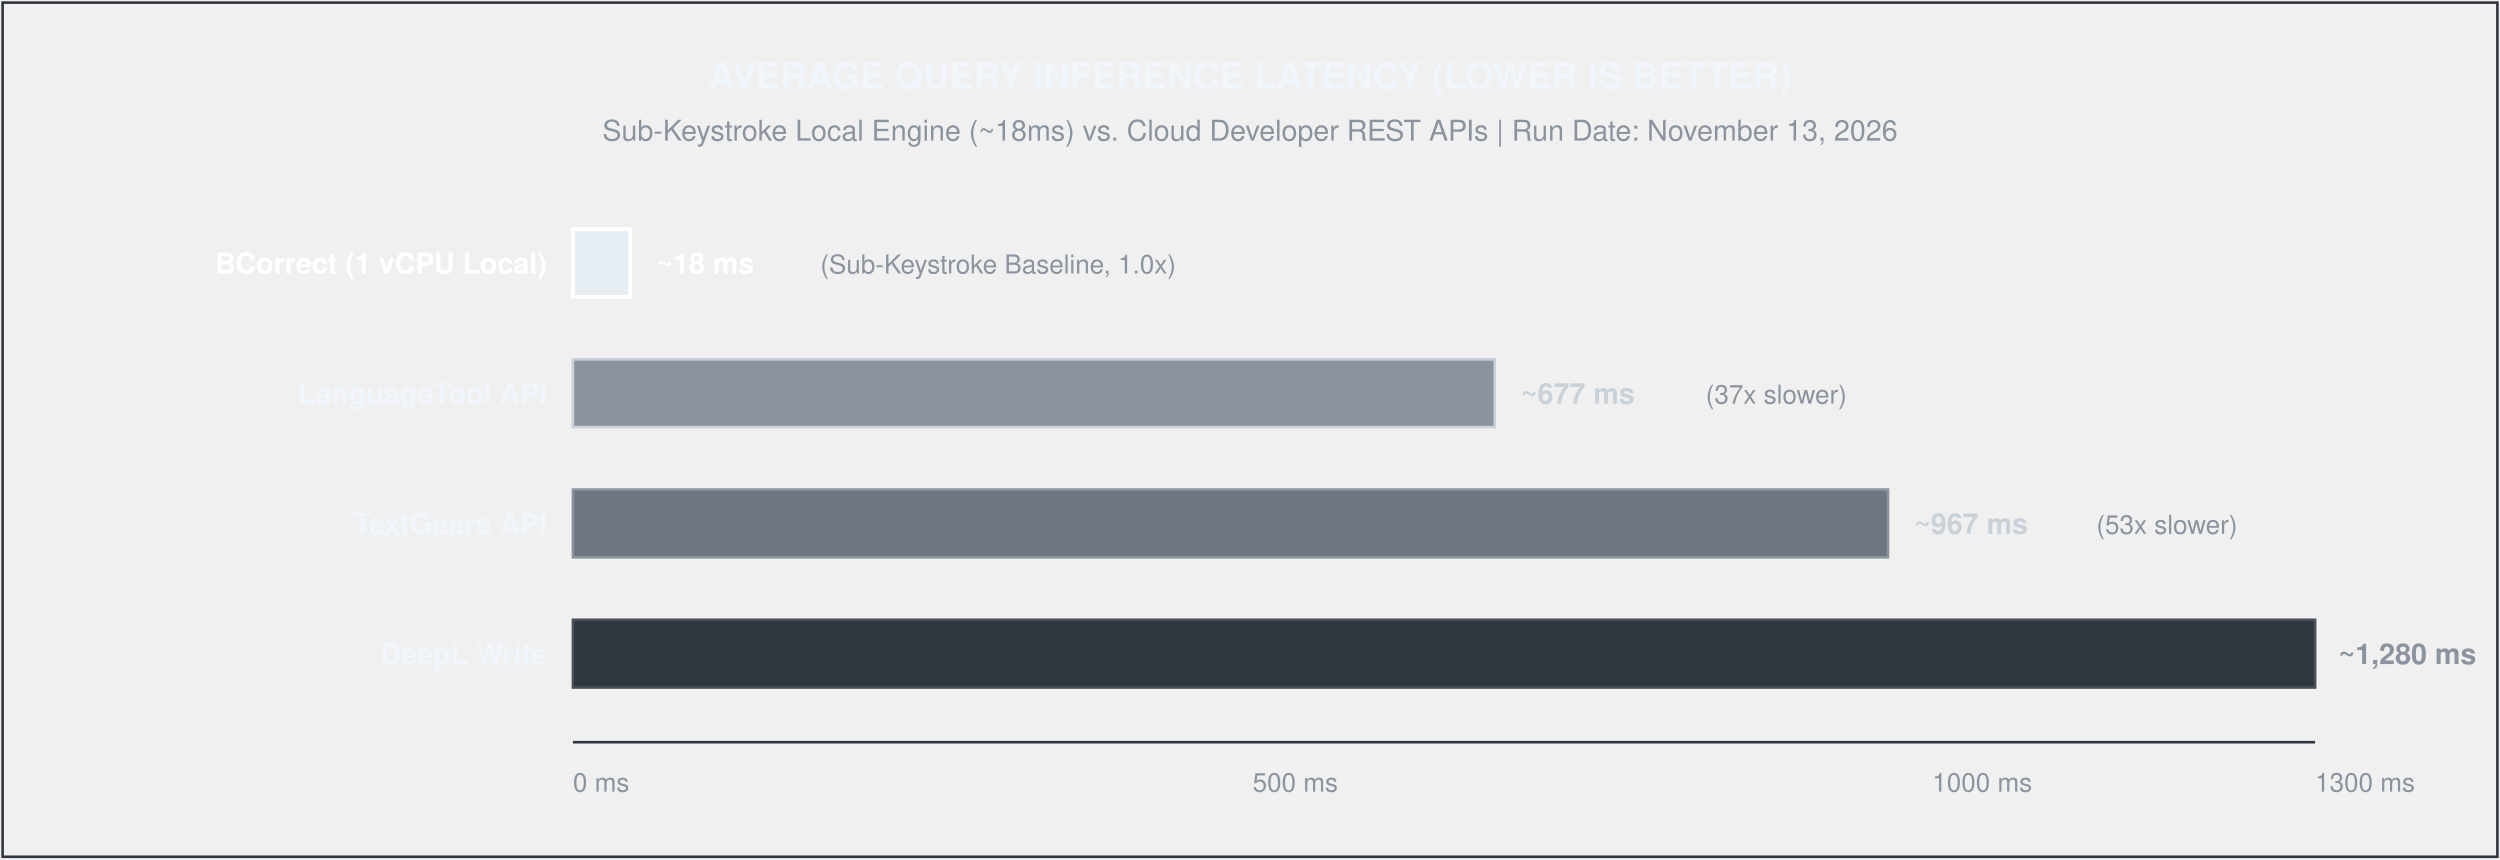
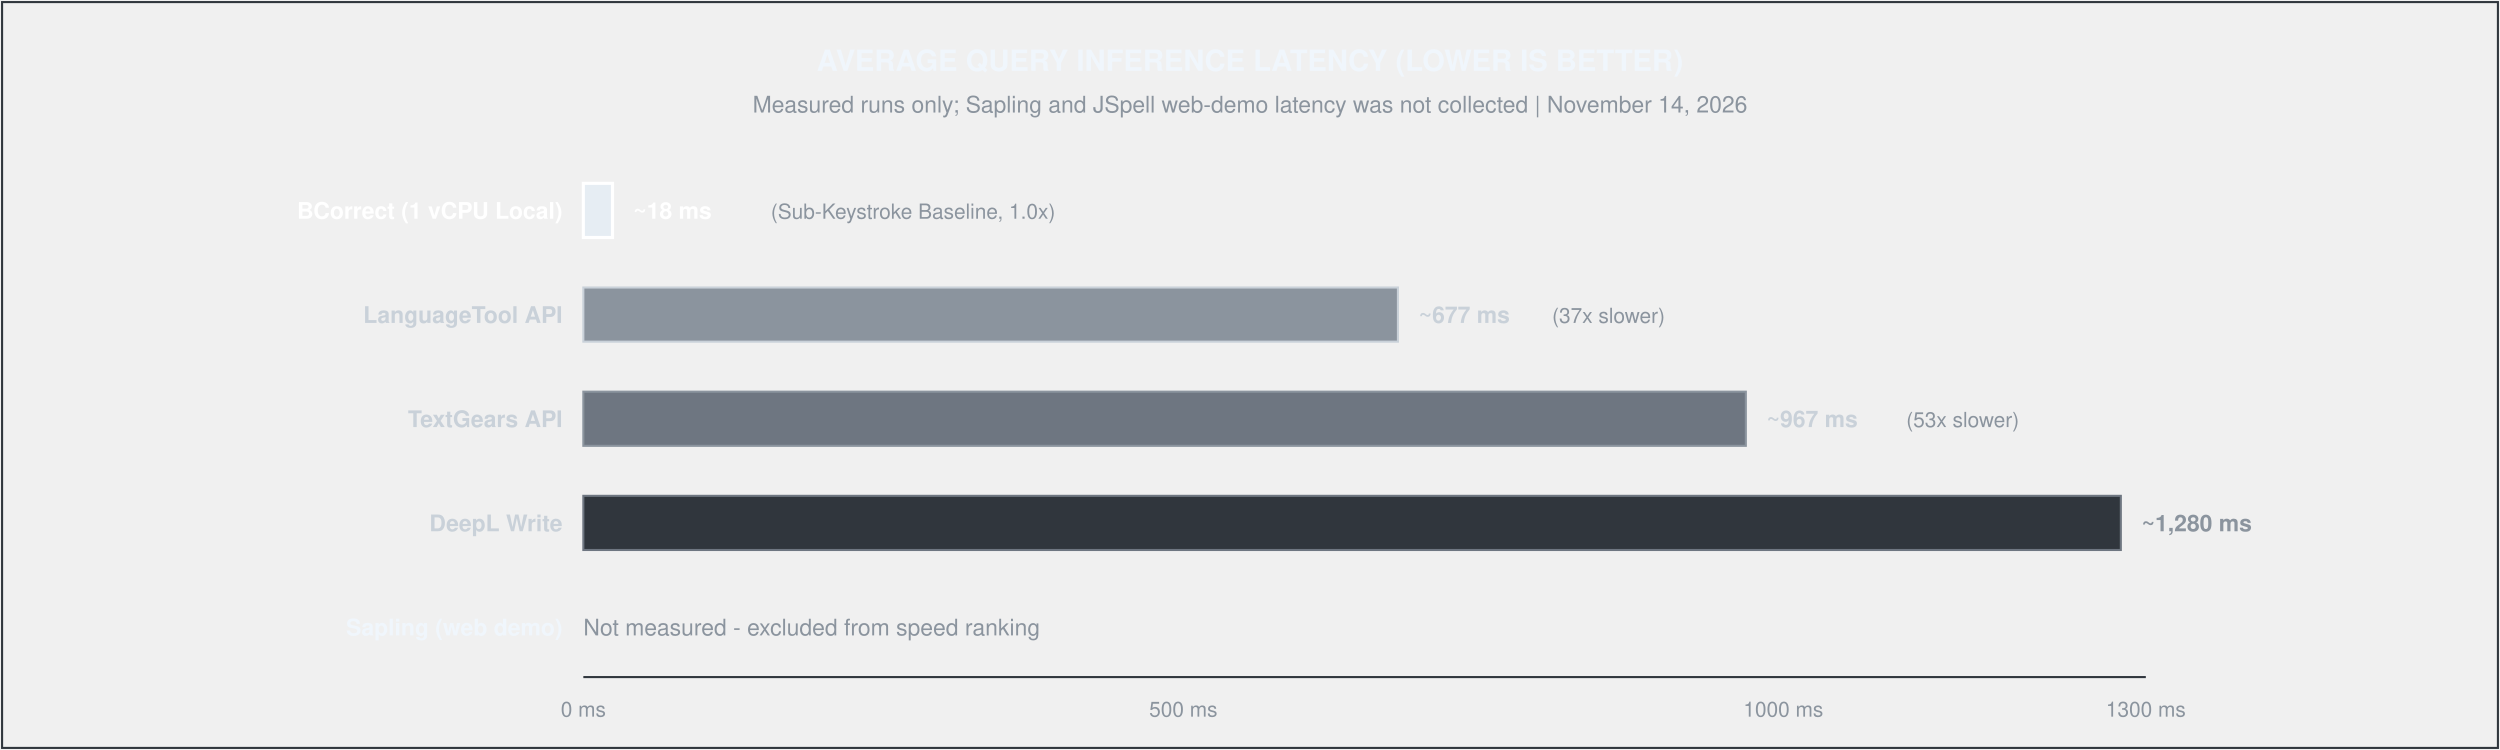
- <svg xmlns="http://www.w3.org/2000/svg" viewBox="0 0 960 330" width="100%" height="auto" style="background:#0d1117; font-family:-apple-system,BlinkMacSystemFont,'Segoe UI',Helvetica,Arial,sans-serif;">
-   <rect x="1" y="1" width="958" height="328" fill="none" stroke="#30363d" stroke-width="1" />
-   <text x="480" y="34" fill="#f0f6fc" font-size="14" font-weight="700" text-anchor="middle">AVERAGE QUERY INFERENCE LATENCY (LOWER IS BETTER)</text>
-   <text x="480" y="54" fill="#8b949e" font-size="11" text-anchor="middle">Sub-Keystroke Local Engine (~18ms) vs. Cloud Developer REST APIs | Run Date: November 13, 2026</text>
-   <text x="210" y="105" fill="#ffffff" font-size="11" font-weight="700" text-anchor="end">BCorrect (1 vCPU Local)</text>
-   <rect x="220" y="88" width="22" height="26" fill="#e6edf3" stroke="#ffffff" stroke-width="1.5" />
-   <text x="252" y="105" fill="#ffffff" font-size="11" font-weight="700">~18 ms</text>
-   <text x="315" y="105" fill="#8b949e" font-size="10">(Sub-Keystroke Baseline, 1.0x)</text>
-   <text x="210" y="155" fill="#f0f6fc" font-size="11" font-weight="600" text-anchor="end">LanguageTool API</text>
-   <rect x="220" y="138" width="354" height="26" fill="#8b949e" stroke="#c9d1d9" stroke-width="1" />
-   <text x="584" y="155" fill="#c9d1d9" font-size="11" font-weight="600">~677 ms</text>
-   <text x="655" y="155" fill="#8b949e" font-size="10">(37x slower)</text>
-   <text x="210" y="205" fill="#f0f6fc" font-size="11" font-weight="600" text-anchor="end">TextGears API</text>
-   <rect x="220" y="188" width="505" height="26" fill="#6e7681" stroke="#8b949e" stroke-width="1" />
-   <text x="735" y="205" fill="#c9d1d9" font-size="11" font-weight="600">~967 ms</text>
-   <text x="805" y="205" fill="#8b949e" font-size="10">(53x slower)</text>
-   <text x="210" y="255" fill="#f0f6fc" font-size="11" font-weight="600" text-anchor="end">DeepL Write</text>
-   <rect x="220" y="238" width="669" height="26" fill="#30363d" stroke="#484f58" stroke-width="1" />
-   <text x="898" y="255" fill="#8b949e" font-size="11" font-weight="600">~1,280 ms</text>
-   <line x1="220" y1="285" x2="889" y2="285" stroke="#30363d" stroke-width="1" />
-   <text x="220" y="304" fill="#8b949e" font-size="10">0 ms</text>
-   <text x="481" y="304" fill="#8b949e" font-size="10">500 ms</text>
-   <text x="742" y="304" fill="#8b949e" font-size="10">1000 ms</text>
-   <text x="889" y="304" fill="#8b949e" font-size="10">1300 ms</text>
+ <svg xmlns="http://www.w3.org/2000/svg" viewBox="0 0 1200 360" style="background:#0d1117; font-family:-apple-system,BlinkMacSystemFont,'Segoe UI',Helvetica,Arial,sans-serif;">
+   <rect x="1" y="1" width="1198" height="358" fill="none" stroke="#30363d" stroke-width="1" />
+   <text x="600" y="34" fill="#f0f6fc" font-size="14" font-weight="700" text-anchor="middle">AVERAGE QUERY INFERENCE LATENCY (LOWER IS BETTER)</text>
+   <text x="600" y="54" fill="#8b949e" font-size="11" text-anchor="middle">Measured runs only; Sapling and JSpell web-demo latency was not collected | November 14, 2026</text>
+   <text x="270" y="105" fill="#ffffff" font-size="11" font-weight="700" text-anchor="end">BCorrect (1 vCPU Local)</text>
+   <rect x="280" y="88" width="14" height="26" fill="#e6edf3" stroke="#ffffff" stroke-width="1.5" />
+   <text x="304" y="105" fill="#ffffff" font-size="11" font-weight="700">~18 ms</text>
+   <text x="370" y="105" fill="#8b949e" font-size="10">(Sub-Keystroke Baseline, 1.0x)</text>
+   <text x="270" y="155" fill="#c9d1d9" font-size="11" font-weight="600" text-anchor="end">LanguageTool API</text>
+   <rect x="280" y="138" width="391" height="26" fill="#8b949e" stroke="#c9d1d9" stroke-width="1" />
+   <text x="681" y="155" fill="#c9d1d9" font-size="11" font-weight="600">~677 ms</text>
+   <text x="745" y="155" fill="#8b949e" font-size="10">(37x slower)</text>
+   <text x="270" y="205" fill="#c9d1d9" font-size="11" font-weight="600" text-anchor="end">TextGears API</text>
+   <rect x="280" y="188" width="558" height="26" fill="#6e7681" stroke="#8b949e" stroke-width="1" />
+   <text x="848" y="205" fill="#c9d1d9" font-size="11" font-weight="600">~967 ms</text>
+   <text x="915" y="205" fill="#8b949e" font-size="10">(53x slower)</text>
+   <text x="270" y="255" fill="#c9d1d9" font-size="11" font-weight="600" text-anchor="end">DeepL Write</text>
+   <rect x="280" y="238" width="738" height="26" fill="#30363d" stroke="#6e7681" stroke-width="1" />
+   <text x="1028" y="255" fill="#8b949e" font-size="11" font-weight="600">~1,280 ms</text>
+   <text x="270" y="305" fill="#f0f6fc" font-size="11" font-weight="600" text-anchor="end">Sapling (web demo)</text>
+   <text x="280" y="305" fill="#8b949e" font-size="11">Not measured - excluded from speed ranking</text>
+   <line x1="280" y1="325" x2="1030" y2="325" stroke="#30363d" stroke-width="1" />
+   <text x="280" y="344" fill="#8b949e" font-size="10" text-anchor="middle">0 ms</text>
+   <text x="568" y="344" fill="#8b949e" font-size="10" text-anchor="middle">500 ms</text>
+   <text x="856" y="344" fill="#8b949e" font-size="10" text-anchor="middle">1000 ms</text>
+   <text x="1030" y="344" fill="#8b949e" font-size="10" text-anchor="middle">1300 ms</text>
</svg>
